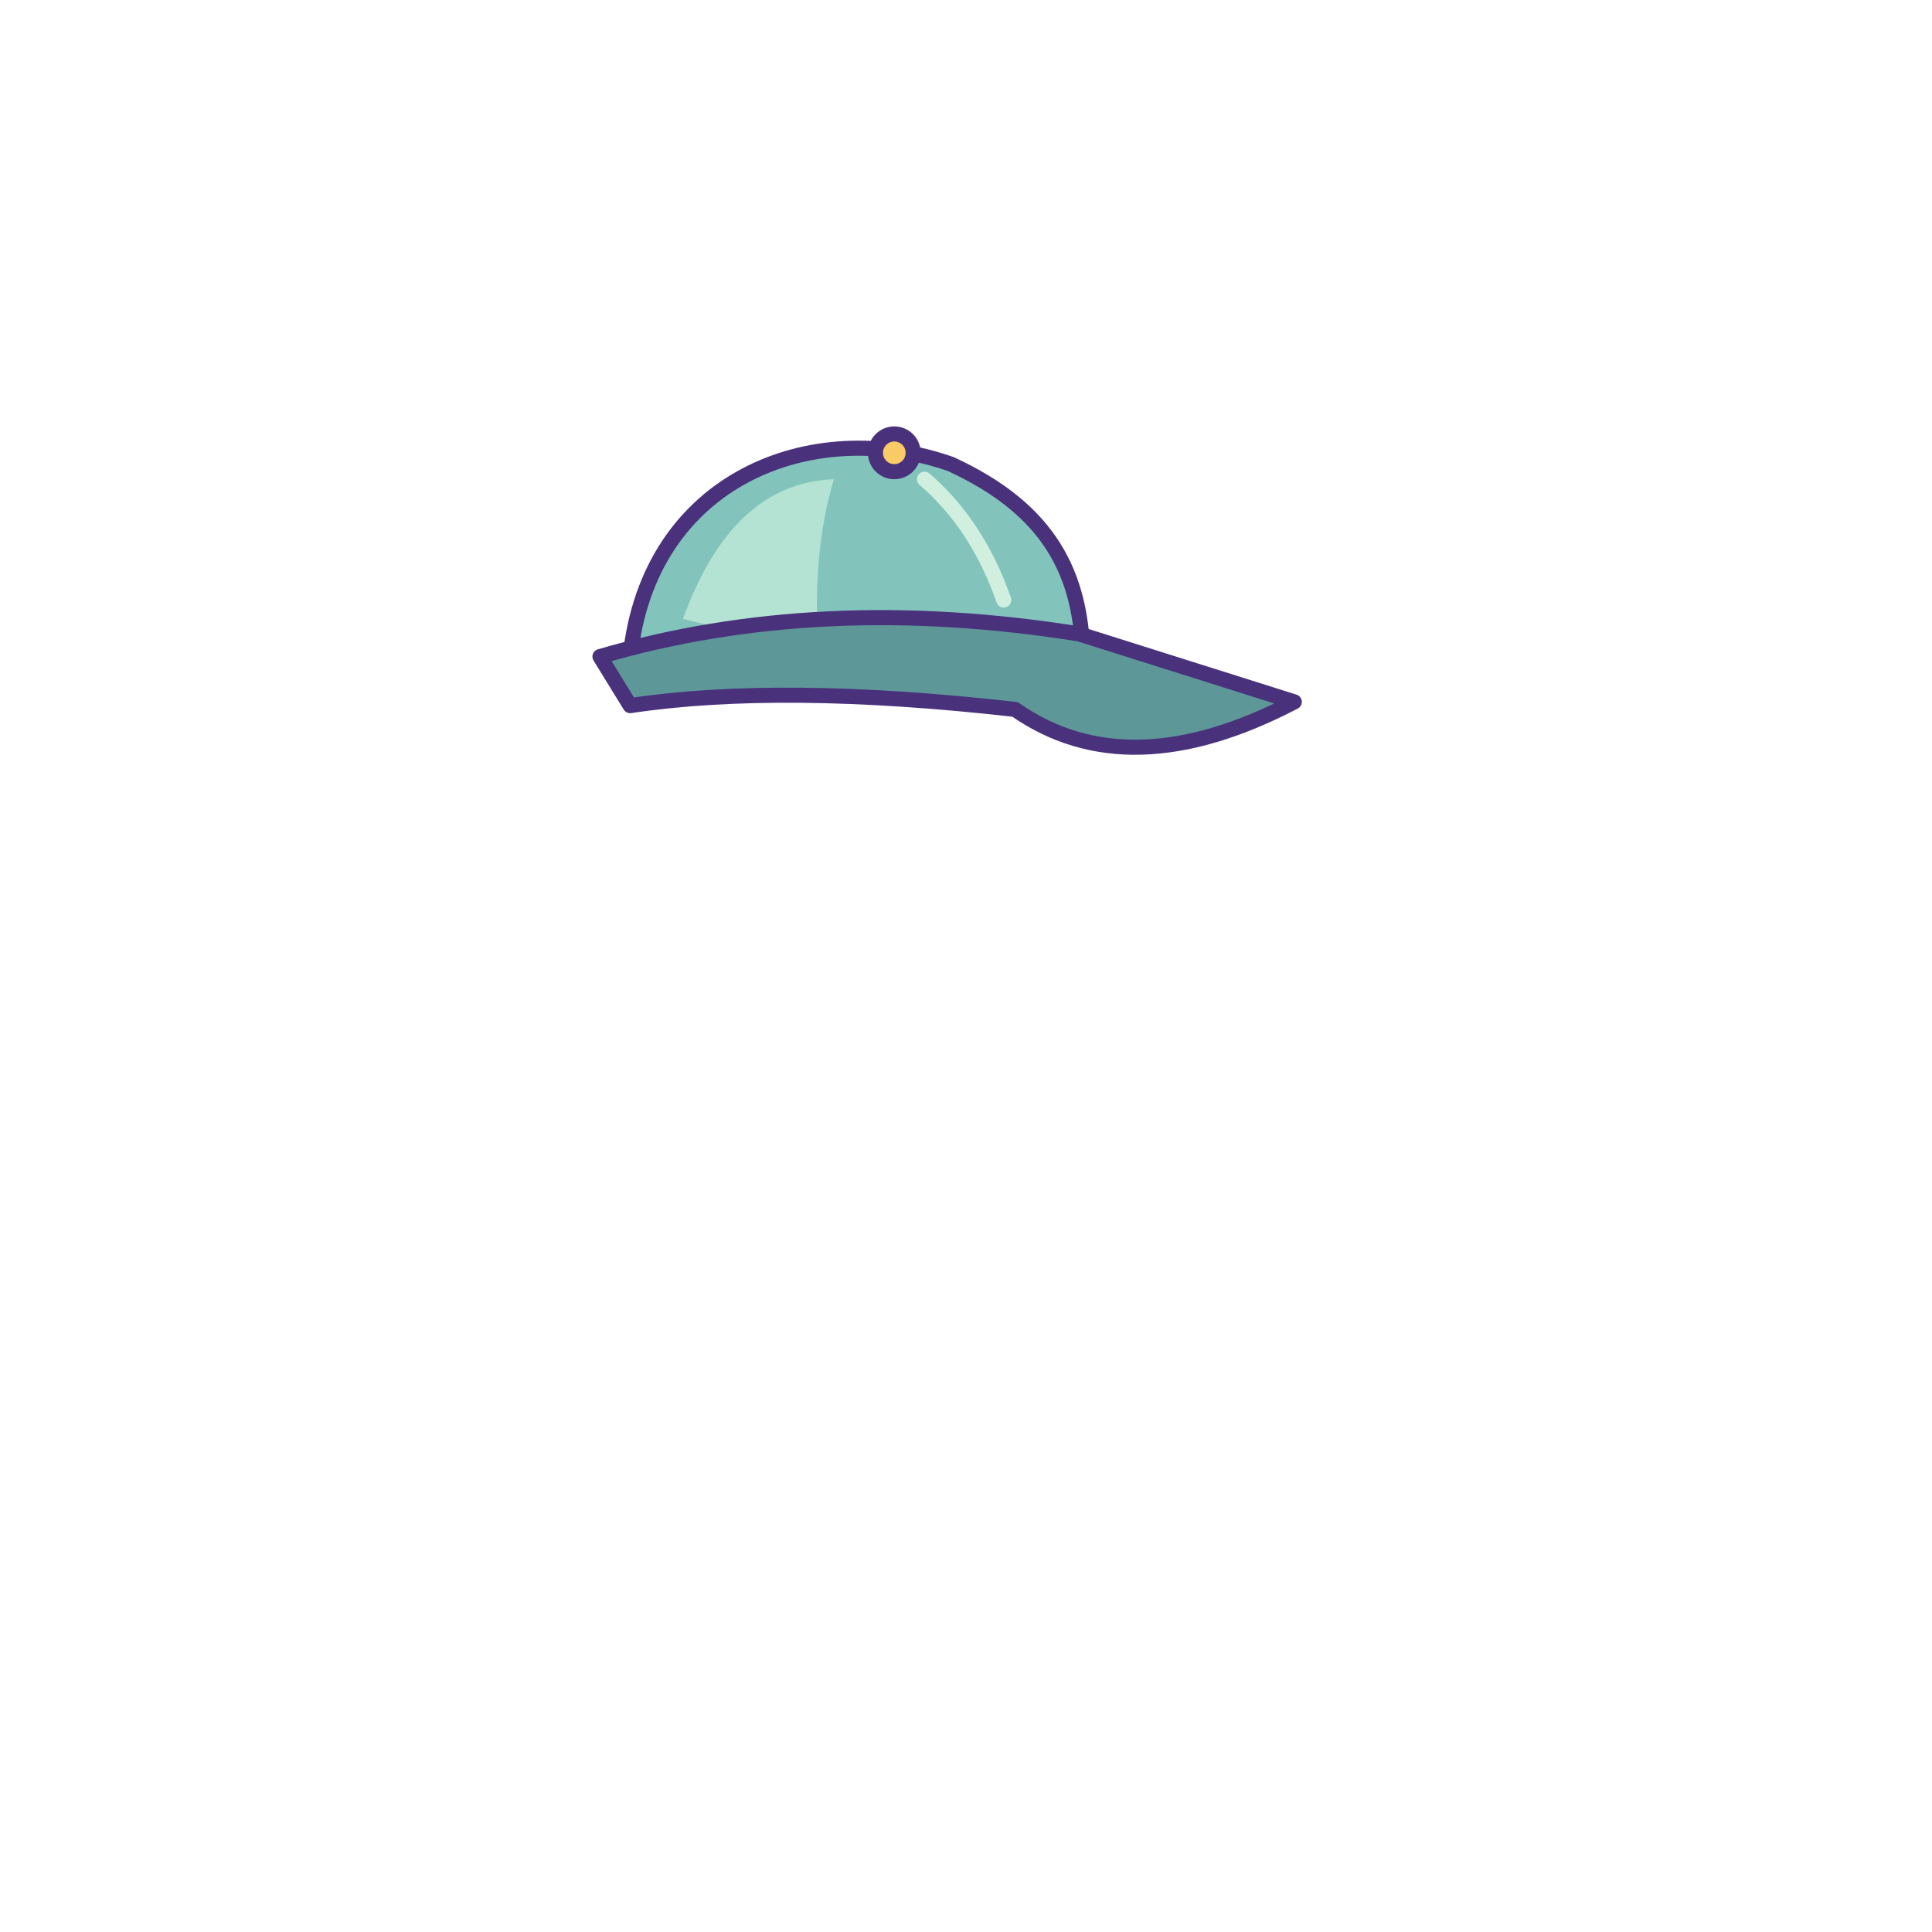
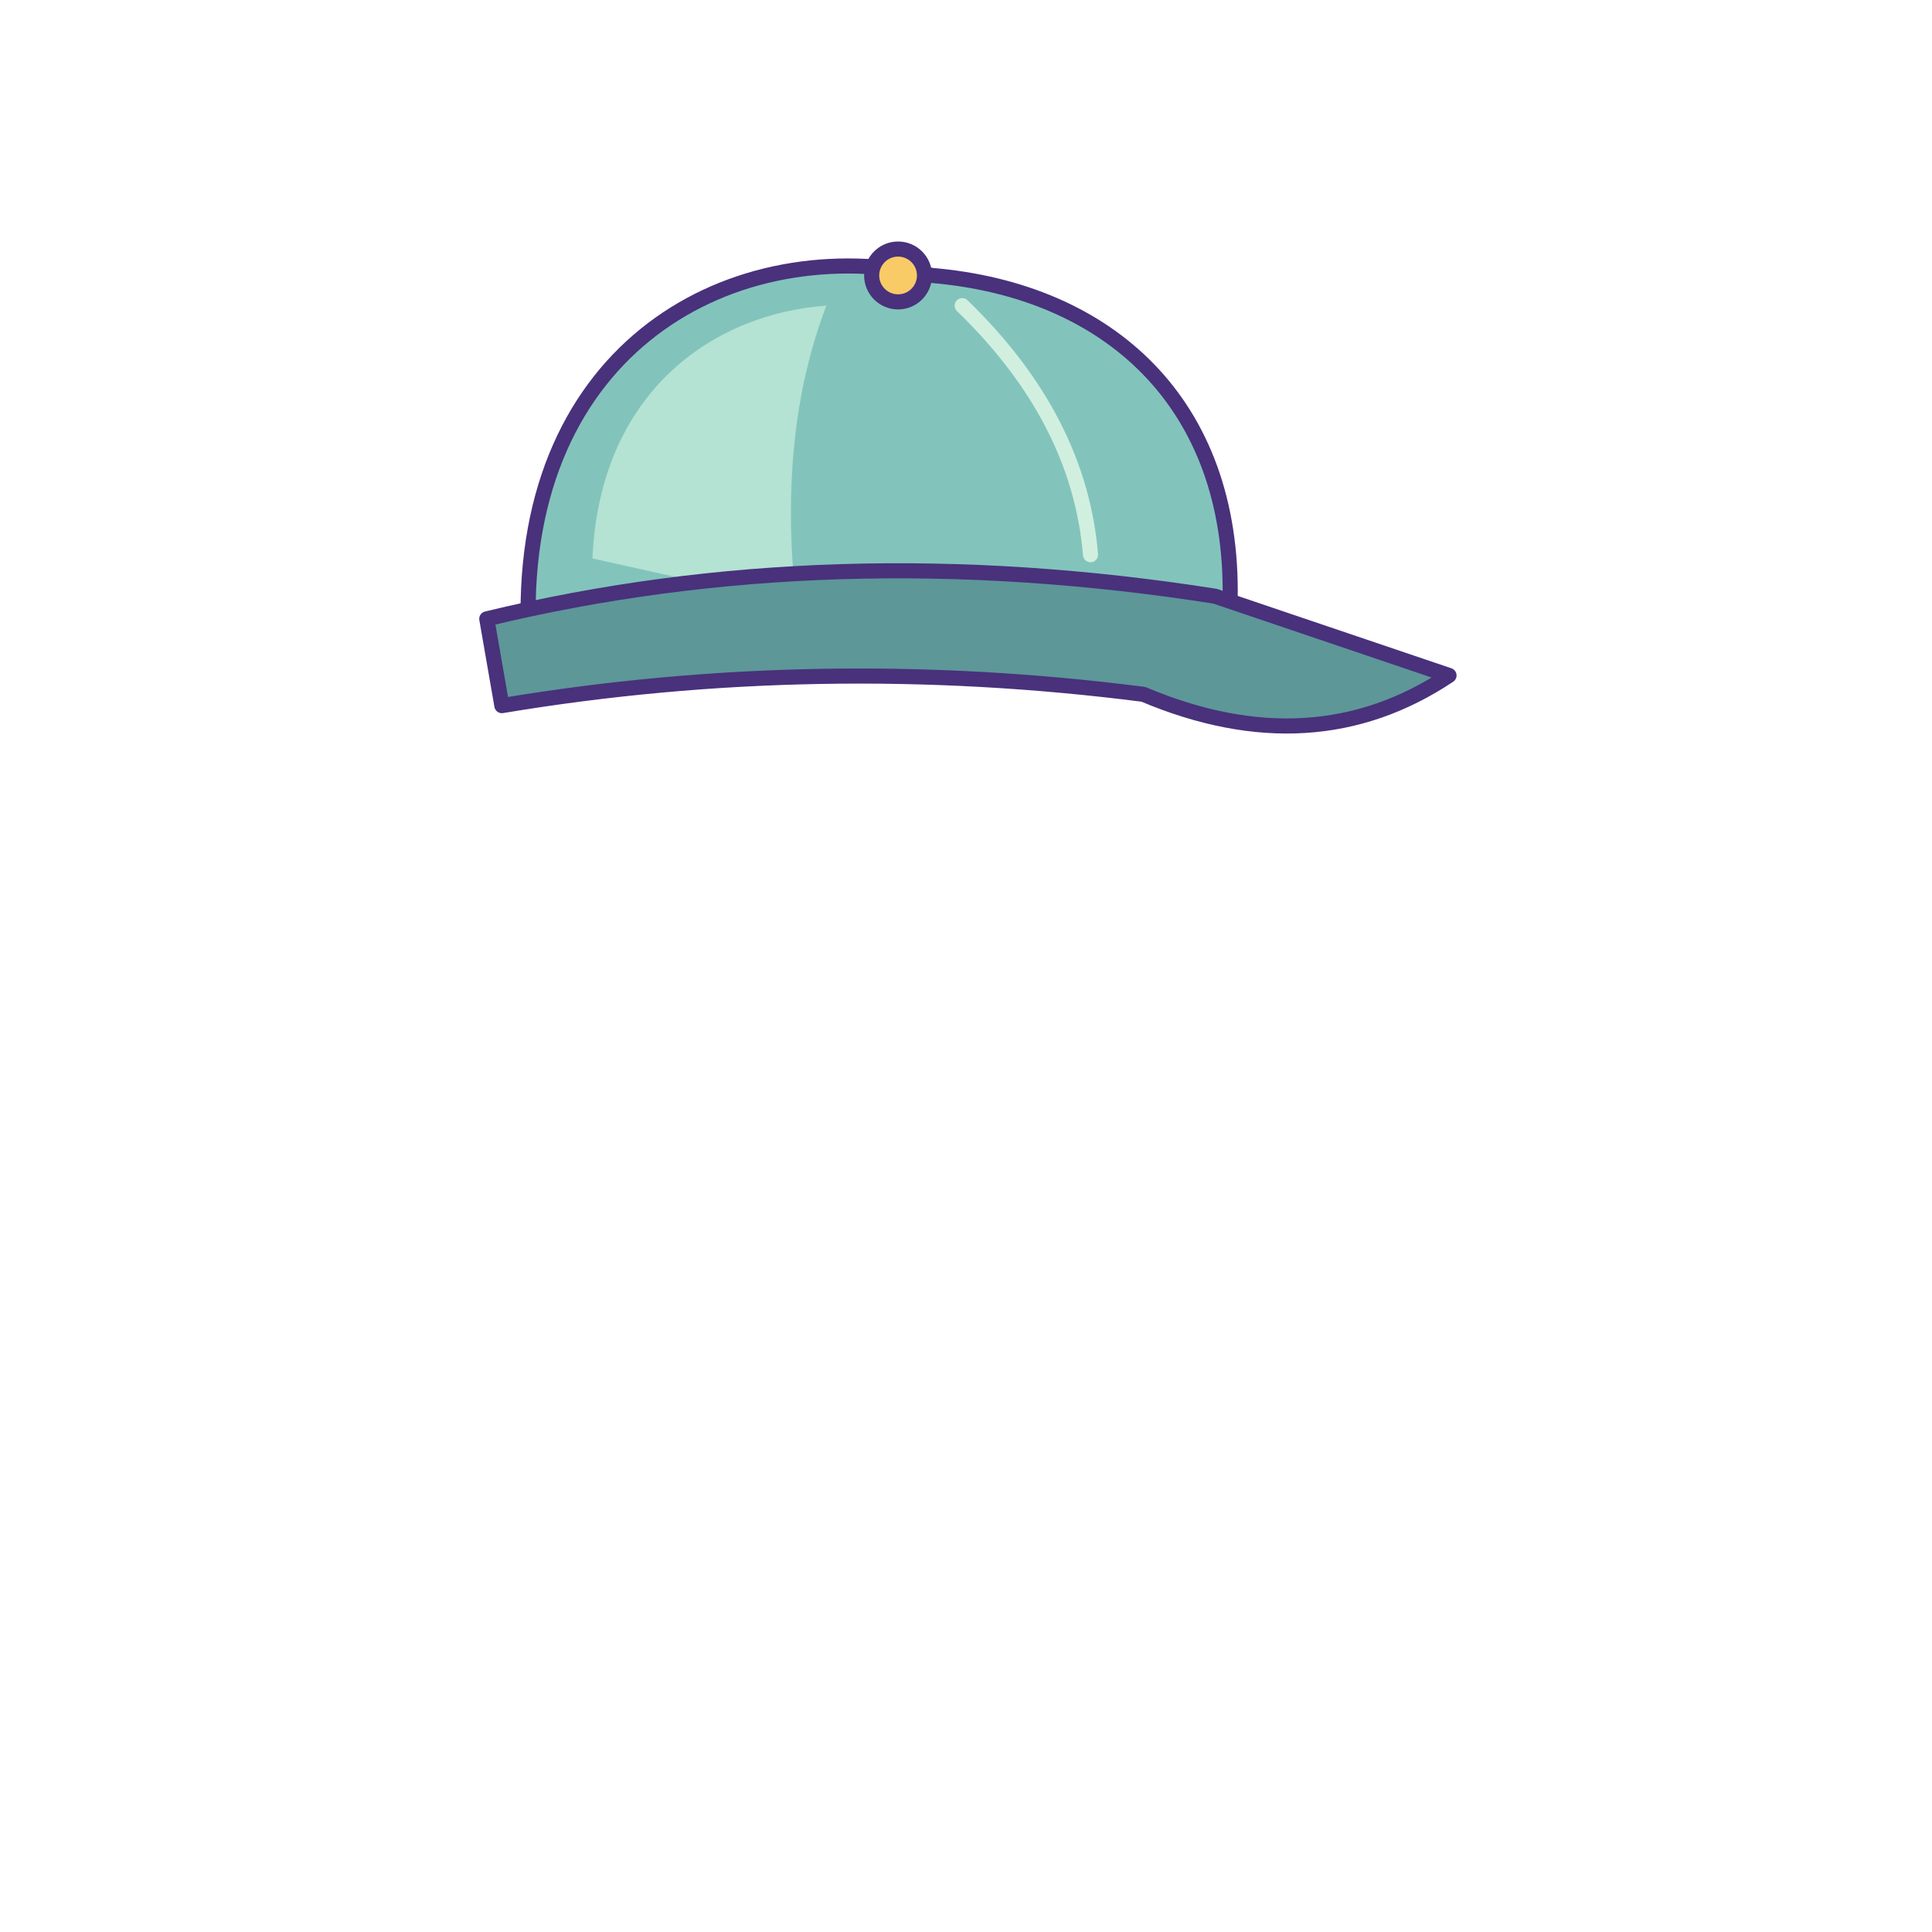
<svg xmlns="http://www.w3.org/2000/svg" viewBox="0 0 512 512" role="img" aria-label="Casquette">
  <g stroke="#49317c" stroke-width="4" stroke-linecap="round" stroke-linejoin="round">
-     <path fill="#82c4bb" d="M167 174 C172 127 215 110 252 123 C278 135 287 152 287 176Z" />
-     <path fill="#b4e2d3" d="M181 164 Q194 128 221 127 Q215 147 217 173Z" stroke="none" />
-     <path fill="#5d9798" d="M159 174 Q217 157 286 168 L343 186 Q299 209 269 188 Q207 181 167 187Z" />
-     <path d="M245 127 Q259 139 266 159" fill="none" stroke="#d1efdf" />
-     <circle cx="237" cy="120" r="5" fill="#f9cb67" />
+     <path fill="#82c4bb" d="M140 166 C138 92 194 61 247 73 C294 77 327 107 326 159 L309 177Z" />
+     <path fill="#b4e2d3" stroke="none" d="M157 148 C159 103 190 83 219 81 Q206 115 211 160Z" />
+     <path fill="none" stroke="#d1efdf" d="M255 81 Q286 111 289 147" />
+     <path fill="#5d9798" d="M129 164 Q220 142 322 158 L384 179 Q348 203 303 184 Q217 173 133 187Z" />
+     <circle cx="238" cy="73" r="7" fill="#f9cb67" />
  </g>
</svg>
